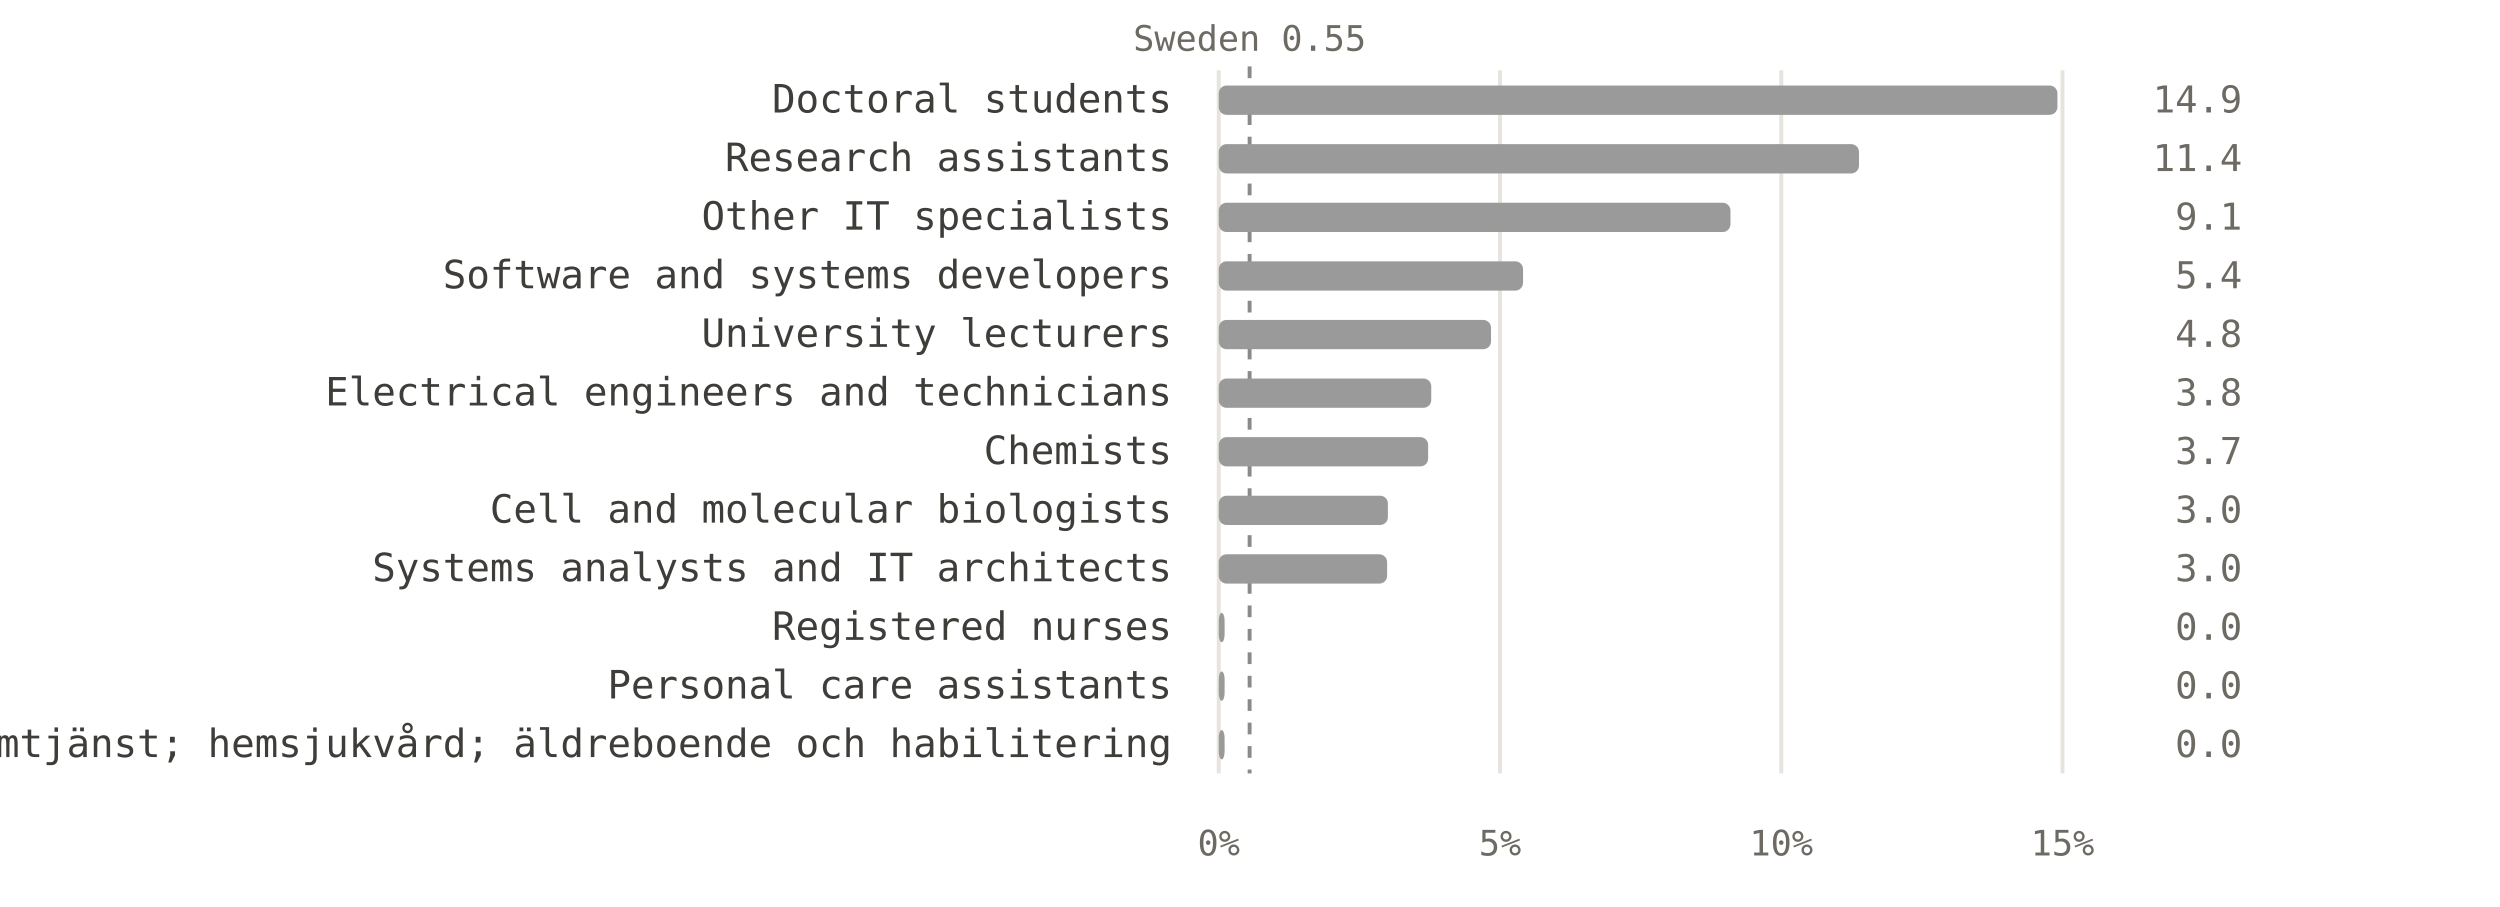
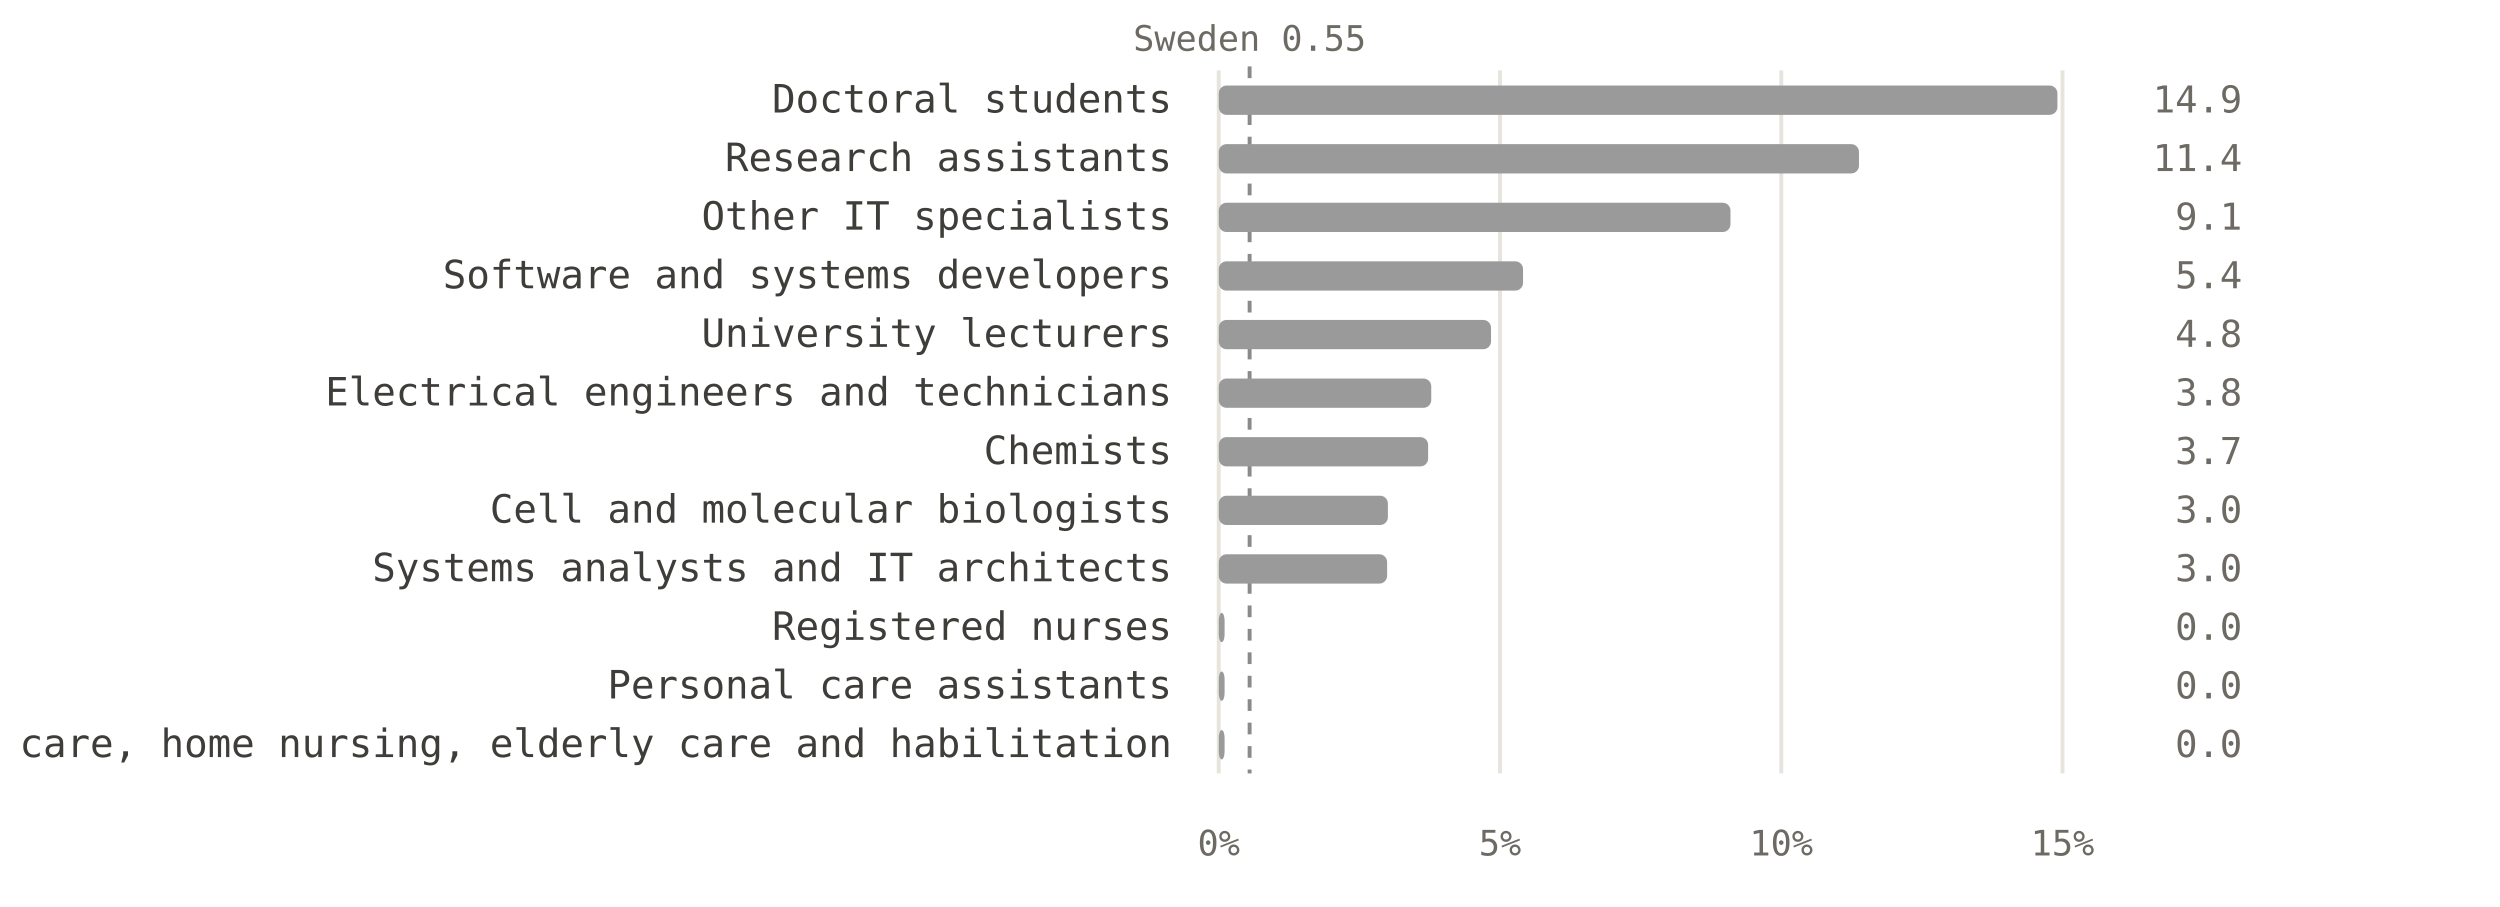
<svg xmlns="http://www.w3.org/2000/svg" class="rankchart barplot" viewBox="0 0 640 232" role="img" aria-label="Ranked bar chart, 12 countries, latest value with change since the previous wave">
  <style>:root{--c1:#0072b2;--c2:#d55e00;--c3:#009e73;--c4:#cc79a7;--ink:#161d2b}.rankchart{font-family:ui-monospace,Menlo,monospace}svg{background:#ffffff}.grid,.rowguide{stroke:#e7e4dd}.rowguide{opacity:.6}.meanline{stroke:#8a8a8a;stroke-dasharray:3 3}.meanlab,.tick{fill:#6d6a63;font-size:9px}.dname{fill:#3f3d39;font-size:10px}.dname.se{fill:#0072b2;font-weight:700}.dot{fill:#9a9a9a}.dot.se{fill:#0072b2}.bar{fill:#9a9a9a}.bar.se{fill:#0072b2}.dval{fill:#6d6a63;font-size:9.5px}.dval.se{fill:#0072b2;font-weight:700}.ddelta{fill:#6d6a63;font-size:8.5px}.trendarea{fill:#0072b2;opacity:.08}.trendline,.trenddash{fill:none;stroke:#0072b2;stroke-width:2}.trenddash{stroke-dasharray:4 3}.trenddot{fill:#0072b2}.trendval{fill:#0072b2;font-size:11px;font-weight:700}.sqband{fill:#0072b2;opacity:.10}.sqlo{fill:none;stroke:#009e73;stroke-width:2}.sqhi{fill:none;stroke:#0072b2;stroke-width:2.6}.sqdot.lo{fill:#009e73}.sqdot.hi{fill:#0072b2}.sqval{font-size:11px;font-weight:700}.sqval.lo{fill:#009e73}.sqval.hi{fill:#0072b2}.dumb{display:block}.dbtrack{stroke:#d9d5cd;stroke-width:3}.dblo{fill:#009e73}.dbhi{fill:#0072b2}.figttl{fill:#161d2b;font-size:12px;font-weight:700}.figsrc{fill:#6d6a63;font-size:8.5px}</style>
  <line class="grid" x1="312.0" y1="18" x2="312.0" y2="198" />
  <text class="tick" x="312.0" y="219" text-anchor="middle">0%</text>
  <line class="grid" x1="384.0" y1="18" x2="384.0" y2="198" />
  <text class="tick" x="384.0" y="219" text-anchor="middle">5%</text>
  <line class="grid" x1="456.0" y1="18" x2="456.0" y2="198" />
  <text class="tick" x="456.0" y="219" text-anchor="middle">10%</text>
  <line class="grid" x1="528.0" y1="18" x2="528.0" y2="198" />
  <text class="tick" x="528.0" y="219" text-anchor="middle">15%</text>
  <line class="meanline" x1="319.9" y1="17" x2="319.9" y2="198" />
  <text class="meanlab" x="319.9" y="13" text-anchor="middle">Sweden 0.55</text>
  <text class="dname" x="300" y="28.8" text-anchor="end">Doctoral students</text>
  <rect class="bar" x="312" y="21.9" width="214.7" height="7.5" rx="2" />
  <text class="dval" x="574" y="28.8" text-anchor="end">14.9</text>
  <text class="dname" x="300" y="43.8" text-anchor="end">Research assistants</text>
  <rect class="bar" x="312" y="36.9" width="163.9" height="7.5" rx="2" />
  <text class="dval" x="574" y="43.8" text-anchor="end">11.4</text>
  <text class="dname" x="300" y="58.8" text-anchor="end">Other IT specialists</text>
  <rect class="bar" x="312" y="51.9" width="131.0" height="7.5" rx="2" />
  <text class="dval" x="574" y="58.8" text-anchor="end">9.1</text>
  <text class="dname" x="300" y="73.8" text-anchor="end">Software and systems developers</text>
  <rect class="bar" x="312" y="66.9" width="77.9" height="7.5" rx="2" />
  <text class="dval" x="574" y="73.8" text-anchor="end">5.4</text>
  <text class="dname" x="300" y="88.8" text-anchor="end">University lecturers</text>
  <rect class="bar" x="312" y="81.9" width="69.7" height="7.5" rx="2" />
  <text class="dval" x="574" y="88.8" text-anchor="end">4.8</text>
  <text class="dname" x="300" y="103.8" text-anchor="end">Electrical engineers and technicians</text>
  <rect class="bar" x="312" y="96.9" width="54.4" height="7.5" rx="2" />
  <text class="dval" x="574" y="103.8" text-anchor="end">3.8</text>
  <text class="dname" x="300" y="118.8" text-anchor="end">Chemists</text>
  <rect class="bar" x="312" y="111.9" width="53.6" height="7.5" rx="2" />
  <text class="dval" x="574" y="118.8" text-anchor="end">3.7</text>
  <text class="dname" x="300" y="133.8" text-anchor="end">Cell and molecular biologists</text>
  <rect class="bar" x="312" y="126.9" width="43.3" height="7.5" rx="2" />
  <text class="dval" x="574" y="133.8" text-anchor="end">3.0</text>
  <text class="dname" x="300" y="148.8" text-anchor="end">Systems analysts and IT architects</text>
  <rect class="bar" x="312" y="141.9" width="43.1" height="7.5" rx="2" />
  <text class="dval" x="574" y="148.8" text-anchor="end">3.0</text>
  <text class="dname" x="300" y="163.8" text-anchor="end">Registered nurses</text>
  <rect class="bar" x="312" y="156.9" width="1.5" height="7.5" rx="2" />
  <text class="dval" x="574" y="163.8" text-anchor="end">0.0</text>
  <text class="dname" x="300" y="178.8" text-anchor="end">Personal care assistants</text>
  <rect class="bar" x="312" y="171.9" width="1.5" height="7.5" rx="2" />
  <text class="dval" x="574" y="178.8" text-anchor="end">0.0</text>
-   <text class="dname" x="300" y="193.8" text-anchor="end">Undersköterskor; hemtjänst; hemsjukvård; äldreboende och habilitering</text>
+   <text class="dname" x="300" y="193.8" text-anchor="end">Assistant nurses, home care, home nursing, elderly care and habilitation</text>
  <rect class="bar" x="312" y="186.9" width="1.5" height="7.5" rx="2" />
  <text class="dval" x="574" y="193.8" text-anchor="end">0.0</text>
</svg>
